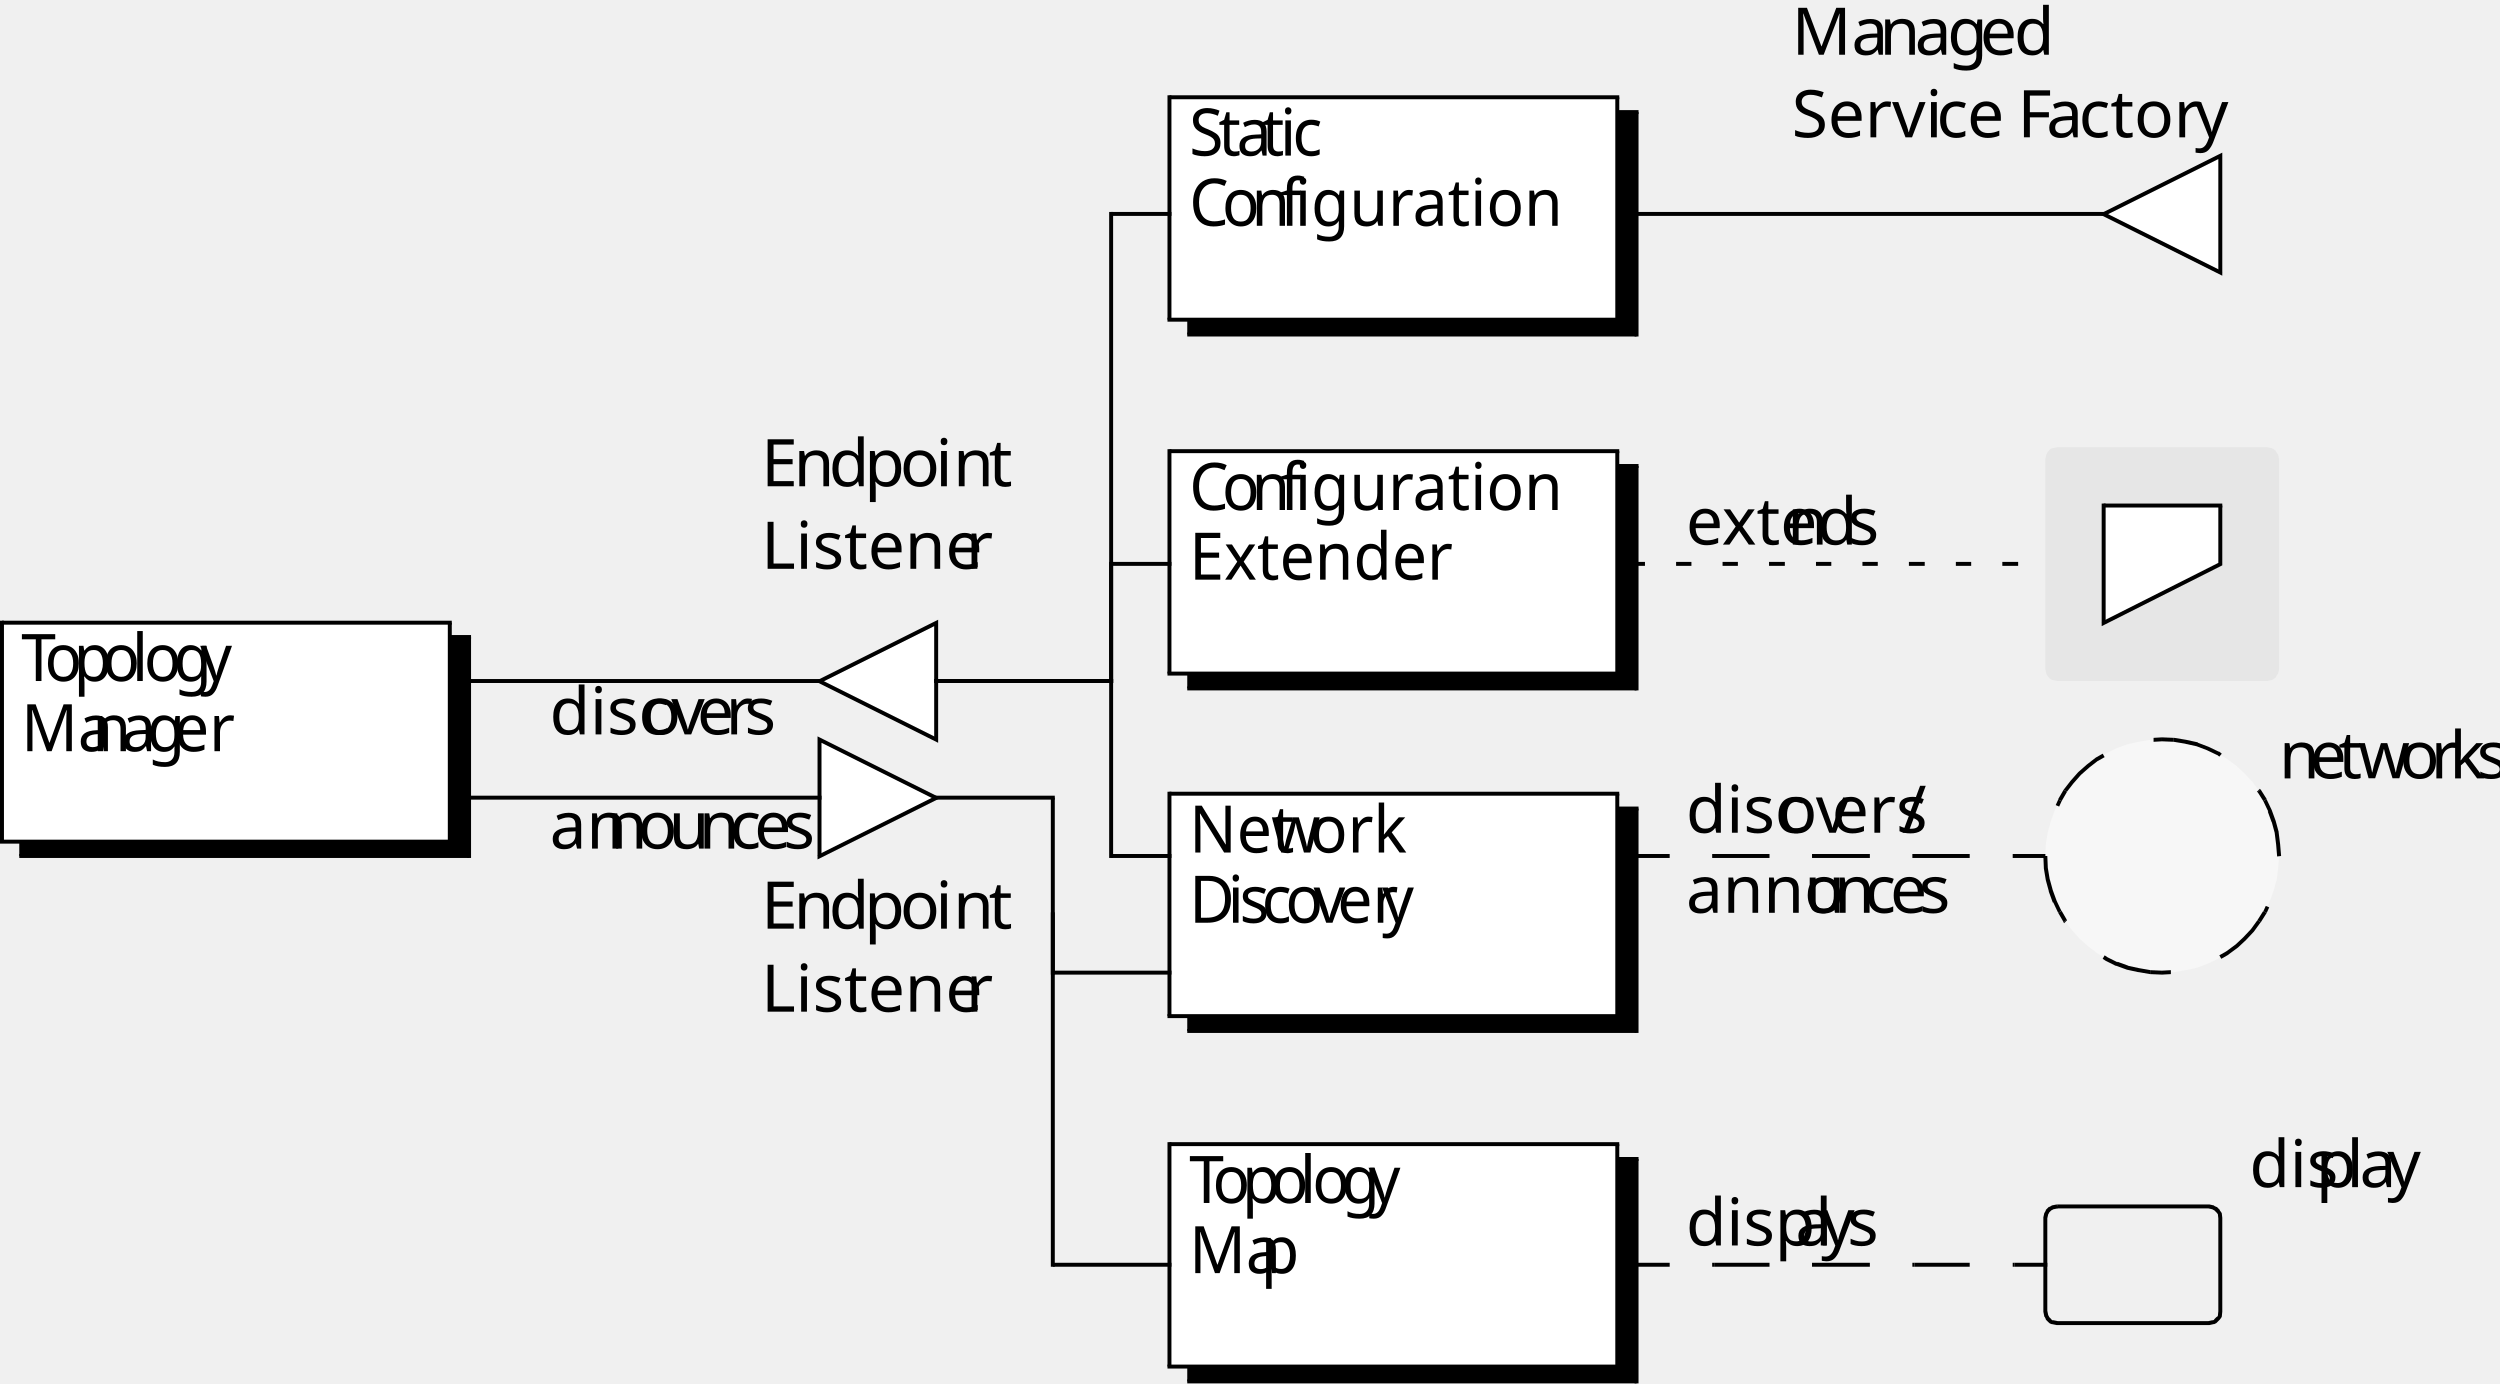
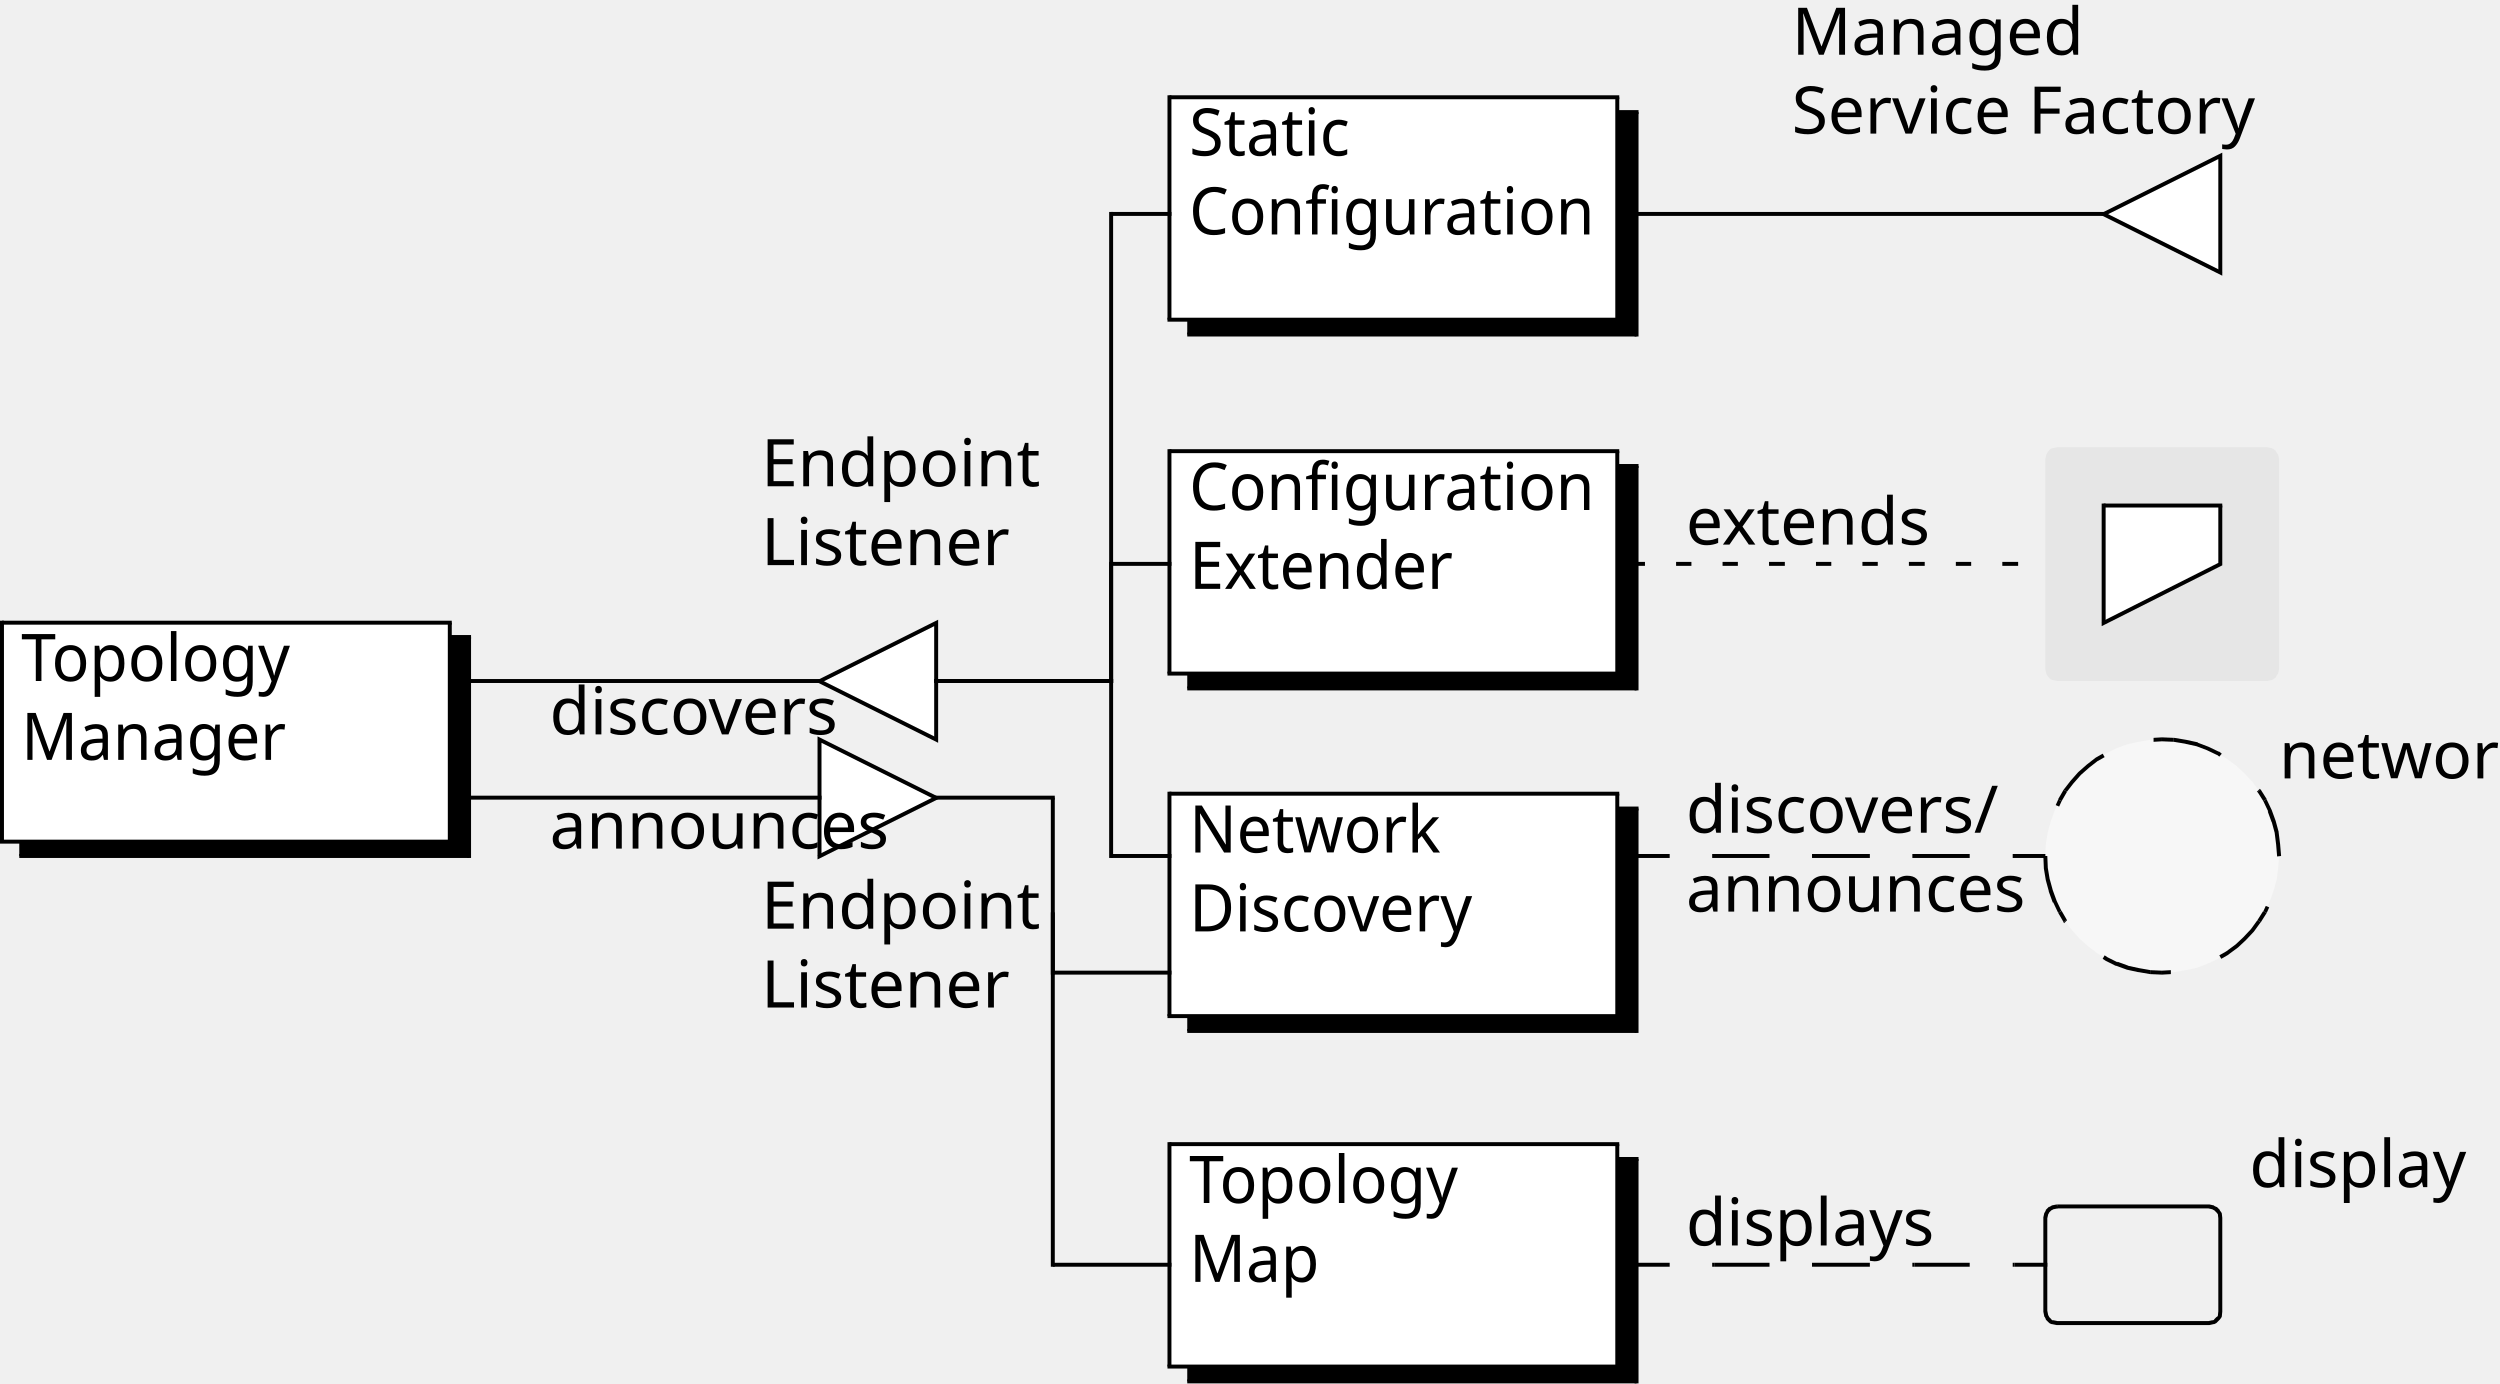
- <svg xmlns="http://www.w3.org/2000/svg" version="1.1" id="Layer_1" x="0px" y="0px" width="303.472px" height="167.928px" viewBox="0 0 303.472 167.928" style="enable-background:new 0 0 303.472 167.928;" xml:space="preserve">
+ <svg xmlns="http://www.w3.org/2000/svg" version="1.1" id="Layer_1" x="0px" y="0px" width="303.473px" height="167.928px" viewBox="0 0 303.473 167.928" enable-background="new 0 0 303.473 167.928" xml:space="preserve">
  <rect x="2.58" y="77.327" width="54.36" height="26.58" />
-   <rect x="2.58" y="77.087" width="54.6" height="0.48" />
+   <rect x="2.58" y="77.087" width="54.601" height="0.48" />
  <rect x="56.7" y="77.327" width="0.48" height="26.82" />
-   <rect x="2.34" y="103.667" width="54.6" height="0.48" />
+   <rect x="2.34" y="103.667" width="54.601" height="0.48" />
  <rect x="2.34" y="77.087" width="0.48" height="26.82" />
-   <rect x="0.24" y="75.587" style="fill:#FFFFFF;" width="54.36" height="26.58" />
+   <rect x="0.24" y="75.587" fill="#FFFFFF" width="54.36" height="26.58" />
  <rect x="0.24" y="75.347" width="54.6" height="0.48" />
-   <rect x="54.36" y="75.587" width="0.48" height="26.82" />
-   <rect y="101.927" width="54.6" height="0.48" />
-   <rect y="75.347" width="0.48" height="26.82" />
-   <text transform="matrix(1 0 0 1.0522 2.5796 82.6675)">
-     <tspan x="0" y="0" style="font-family:'ProductusOSGiBookc'; font-size:7.584;">T</tspan>
-     <tspan x="2.821" y="0" style="font-family:'ProductusOSGiBookc'; font-size:7.584;">o</tspan>
-     <tspan x="6.363" y="0" style="font-family:'ProductusOSGiBookc'; font-size:7.584;">p</tspan>
-     <tspan x="9.844" y="0" style="font-family:'ProductusOSGiBookc'; font-size:7.584;">o</tspan>
-     <tspan x="13.439" y="0" style="font-family:'ProductusOSGiBookc'; font-size:7.584;">l</tspan>
-     <tspan x="14.88" y="0" style="font-family:'ProductusOSGiBookc'; font-size:7.584;">o</tspan>
-     <tspan x="18.475" y="0" style="font-family:'ProductusOSGiBookc'; font-size:7.584;">g</tspan>
-     <tspan x="21.721" y="0" style="font-family:'ProductusOSGiBookc'; font-size:7.584;">y</tspan>
-   </text>
-   <text transform="matrix(1 0 0 1.0522 2.5796 91.1875)">
-     <tspan x="0" y="0" style="font-family:'ProductusOSGiBookc'; font-size:7.584;">Ma</tspan>
-     <tspan x="8.646" y="0" style="font-family:'ProductusOSGiBookc'; font-size:7.584;">n</tspan>
-     <tspan x="12.119" y="0" style="font-family:'ProductusOSGiBookc'; font-size:7.584;">a</tspan>
-     <tspan x="15.236" y="0" style="font-family:'ProductusOSGiBookc'; font-size:7.584;">g</tspan>
-     <tspan x="18.535" y="0" style="font-family:'ProductusOSGiBookc'; font-size:7.584;">er</tspan>
+   <rect x="54.36" y="75.587" width="0.479" height="26.82" />
+   <rect x="0" y="101.927" width="54.601" height="0.48" />
+   <rect x="0" y="75.347" width="0.48" height="26.82" />
+   <text transform="matrix(0.9504 0 0 1 2.5793 82.668)" enable-background="new    ">
+     <tspan x="0" y="0" font-family="'ProductusOSGiBookc'" font-size="7.98">Topology</tspan>
+     <tspan x="0" y="9.576" font-family="'ProductusOSGiBookc'" font-size="7.98">Manager</tspan>
  </text>
  <rect x="144.36" y="13.607" width="54.3" height="27" />
  <rect x="144.36" y="13.367" width="54.54" height="0.48" />
  <rect x="198.419" y="13.607" width="0.48" height="27.24" />
  <rect x="144.12" y="40.367" width="54.54" height="0.48" />
  <rect x="144.12" y="13.367" width="0.48" height="27.24" />
-   <rect x="141.959" y="11.807" style="fill:#FFFFFF;" width="54.36" height="27" />
-   <rect x="141.959" y="11.567" width="54.601" height="0.48" />
+   <rect x="141.959" y="11.807" fill="#FFFFFF" width="54.36" height="27" />
+   <rect x="141.959" y="11.567" width="54.602" height="0.48" />
  <rect x="196.08" y="11.807" width="0.48" height="27.24" />
  <rect x="141.72" y="38.567" width="54.6" height="0.48" />
  <rect x="141.72" y="11.567" width="0.479" height="27.24" />
-   <text transform="matrix(1 0 0 1.0522 144.3599 18.8872)">
-     <tspan x="0" y="0" style="font-family:'ProductusOSGiBookc'; font-size:7.584;">S</tspan>
-     <tspan x="3.534" y="0" style="font-family:'ProductusOSGiBookc'; font-size:7.584;">t</tspan>
-     <tspan x="5.749" y="0" style="font-family:'ProductusOSGiBookc'; font-size:7.584;">a</tspan>
-     <tspan x="8.812" y="0" style="font-family:'ProductusOSGiBookc'; font-size:7.584;">t</tspan>
-     <tspan x="11.027" y="0" style="font-family:'ProductusOSGiBookc'; font-size:7.584;">i</tspan>
-     <tspan x="12.521" y="0" style="font-family:'ProductusOSGiBookc'; font-size:7.584;">c</tspan>
-     <tspan x="15.403" y="0" style="font-family:'ProductusOSGiBookc'; font-size:7.584;"> </tspan>
+   <text transform="matrix(0.9504 0 0 1 144.3596 18.8867)" enable-background="new    ">
+     <tspan x="0" y="0" font-family="'ProductusOSGiBookc'" font-size="7.98">Static</tspan>
+     <tspan x="0" y="9.576" font-family="'ProductusOSGiBookc'" font-size="7.98">Configuration</tspan>
  </text>
-   <text transform="matrix(1 0 0 1.0522 144.3599 27.4077)">
-     <tspan x="0" y="0" style="font-family:'ProductusOSGiBookc'; font-size:7.584;">C</tspan>
-     <tspan x="3.967" y="0" style="font-family:'ProductusOSGiBookc'; font-size:7.584;">o</tspan>
-     <tspan x="7.562" y="0" style="font-family:'ProductusOSGiBookc'; font-size:7.584;">n</tspan>
-     <tspan x="11.027" y="0" style="font-family:'ProductusOSGiBookc'; font-size:7.584;">f</tspan>
-     <tspan x="12.832" y="0" style="font-family:'ProductusOSGiBookc'; font-size:7.584;">iguration</tspan>
-   </text>
-   <polyline style="fill-rule:evenodd;clip-rule:evenodd;fill:#FFFFFF;" points="113.64,89.747 113.64,75.587 99.48,82.667 " />
+   <polyline fill="#FFFFFF" points="113.64,89.747 113.64,75.587 99.48,82.667 " />
  <polyline points="113.4,89.747 113.4,75.587 113.52,75.407 113.76,75.827 99.6,82.907 99.36,82.907 98.88,82.667 99.36,82.487   113.88,75.228 113.88,89.747 " />
  <polyline points="99.6,82.487 113.76,89.567 113.88,89.747 113.88,90.167 99.36,82.907 " />
-   <polyline style="fill-rule:evenodd;clip-rule:evenodd;fill:#FFFFFF;" points="99.48,103.907 99.48,89.747 113.64,96.827 " />
-   <polyline points="99.24,103.907 99.24,89.387 113.76,96.647 114.24,96.827 113.76,97.067 113.52,97.067 99.36,89.987 99.6,89.567   99.72,89.747 99.72,103.907 " />
+   <polyline fill="#FFFFFF" points="99.48,103.907 99.48,89.747 113.64,96.827 " />
+   <polyline points="99.24,103.907 99.24,89.388 113.76,96.647 114.24,96.827 113.76,97.067 113.52,97.067 99.36,89.987 99.6,89.567   99.72,89.747 99.72,103.907 " />
  <polyline points="113.76,97.067 99.24,104.327 99.24,103.907 99.36,103.728 113.52,96.647 " />
-   <rect x="56.7" y="82.427" width="43.02" height="0.48" />
-   <rect x="56.7" y="96.587" width="43.02" height="0.48" />
-   <text transform="matrix(1 0 0 1 92.3999 59.0273)">
-     <tspan x="0" y="0" style="font-family:'ProductusSemibold'; font-size:7.98;">E</tspan>
-     <tspan x="3.958" y="0" style="font-family:'ProductusSemibold'; font-size:7.98;">n</tspan>
-     <tspan x="8.211" y="0" style="font-family:'ProductusSemibold'; font-size:7.98;">d</tspan>
-     <tspan x="12.528" y="0" style="font-family:'ProductusSemibold'; font-size:7.98;">p</tspan>
-     <tspan x="16.846" y="0" style="font-family:'ProductusSemibold'; font-size:7.98;">o</tspan>
-     <tspan x="21.163" y="0" style="font-family:'ProductusSemibold'; font-size:7.98;">i</tspan>
-     <tspan x="23.317" y="0" style="font-family:'ProductusSemibold'; font-size:7.98;">n</tspan>
-     <tspan x="27.626" y="0" style="font-family:'ProductusSemibold'; font-size:7.98;">t</tspan>
+   <rect x="56.7" y="82.427" width="43.021" height="0.48" />
+   <rect x="56.7" y="96.587" width="43.021" height="0.48" />
+   <text transform="matrix(1 0 0 1 92.3997 59.0273)" enable-background="new    ">
+     <tspan x="0" y="0" font-family="'ProductusSemibold'" font-size="7.98">Endpoint</tspan>
+     <tspan x="0" y="9.576" font-family="'ProductusSemibold'" font-size="7.98">Listener</tspan>
  </text>
-   <rect x="198.419" y="68.208" width="1.261" height="0.48" />
+   <rect x="198.419" y="68.208" width="1.262" height="0.48" />
  <rect x="203.459" y="68.208" width="1.86" height="0.48" />
-   <rect x="209.1" y="68.208" width="1.859" height="0.48" />
+   <rect x="209.1" y="68.208" width="1.858" height="0.48" />
  <rect x="214.74" y="68.208" width="1.92" height="0.48" />
-   <rect x="220.44" y="68.208" width="1.859" height="0.48" />
+   <rect x="220.44" y="68.208" width="1.858" height="0.48" />
  <rect x="226.08" y="68.208" width="1.86" height="0.48" />
  <rect x="231.72" y="68.208" width="1.92" height="0.48" />
  <rect x="237.419" y="68.208" width="1.86" height="0.48" />
  <rect x="243.06" y="68.208" width="1.92" height="0.48" />
  <rect x="248.7" y="68.208" width="1.92" height="0.48" />
  <rect x="254.4" y="68.208" width="1.2" height="0.48" />
-   <text transform="matrix(1 0 0 1 204.6597 101.0874)">
-     <tspan x="0" y="0" style="font-family:'ProductusOSGiBookc'; font-size:7.98;">disc</tspan>
-     <tspan x="11.092" y="0" style="font-family:'ProductusOSGiBookc'; font-size:7.98;">ov</tspan>
-     <tspan x="17.699" y="0" style="font-family:'ProductusOSGiBookc'; font-size:7.98;">ers</tspan>
-     <tspan x="26.214" y="0" style="font-family:'ProductusOSGiBookc'; font-size:7.98;">/</tspan>
+   <text transform="matrix(1 0 0 1 204.6599 101.0879)" enable-background="new    ">
+     <tspan x="0" y="0" font-family="'ProductusOSGiBookc'" font-size="7.98">discovers/</tspan>
+     <tspan x="0" y="9.576" font-family="'ProductusOSGiBookc'" font-size="7.98">announces</tspan>
  </text>
-   <text transform="matrix(1 0 0 1 66.7197 89.1475)">
-     <tspan x="0" y="0" style="font-family:'ProductusBook'; font-size:7.98;">disc</tspan>
-     <tspan x="11.1" y="0" style="font-family:'ProductusBook'; font-size:7.98;">o</tspan>
-     <tspan x="14.763" y="0" style="font-family:'ProductusBook'; font-size:7.98;">v</tspan>
-     <tspan x="17.891" y="0" style="font-family:'ProductusBook'; font-size:7.98;">e</tspan>
-     <tspan x="21.378" y="0" style="font-family:'ProductusBook'; font-size:7.98;">r</tspan>
-     <tspan x="23.652" y="0" style="font-family:'ProductusBook'; font-size:7.98;">s</tspan>
-   </text>
-   <text transform="matrix(1 0 0 1 66.7197 103.0073)">
-     <tspan x="0" y="0" style="font-family:'ProductusBook'; font-size:7.98;">an</tspan>
-     <tspan x="6.958" y="0" style="font-family:'ProductusBook'; font-size:7.98;">n</tspan>
-     <tspan x="10.677" y="0" style="font-family:'ProductusBook'; font-size:7.98;">o</tspan>
-     <tspan x="14.459" y="0" style="font-family:'ProductusBook'; font-size:7.98;">u</tspan>
-     <tspan x="18.123" y="0" style="font-family:'ProductusBook'; font-size:7.98;">n</tspan>
-     <tspan x="21.841" y="0" style="font-family:'ProductusBook'; font-size:7.98;">c</tspan>
-     <tspan x="24.841" y="0" style="font-family:'ProductusBook'; font-size:7.98;">e</tspan>
-     <tspan x="28.376" y="0" style="font-family:'ProductusBook'; font-size:7.98;">s</tspan>
-   </text>
-   <text transform="matrix(1 0 0 1 204.6597 110.8071)">
-     <tspan x="0" y="0" style="font-family:'ProductusOSGiBookc'; font-size:7.98;">anno</tspan>
-     <tspan x="14.396" y="0" style="font-family:'ProductusOSGiBookc'; font-size:7.98;">u</tspan>
-     <tspan x="18.002" y="0" style="font-family:'ProductusOSGiBookc'; font-size:7.98;">n</tspan>
-     <tspan x="21.657" y="0" style="font-family:'ProductusOSGiBookc'; font-size:7.98;">c</tspan>
-     <tspan x="24.777" y="0" style="font-family:'ProductusOSGiBookc'; font-size:7.98;">e</tspan>
-     <tspan x="28.257" y="0" style="font-family:'ProductusOSGiBookc'; font-size:7.98;">s</tspan>
-   </text>
-   <text transform="matrix(1 0 0 1 92.3994 69.0469)">
-     <tspan x="0" y="0" style="font-family:'ProductusSemibold'; font-size:7.98;">Listene</tspan>
-     <tspan x="24.865" y="0" style="font-family:'ProductusSemibold'; font-size:7.98;">r</tspan>
-   </text>
+   <text transform="matrix(1 0 0 1 66.7195 89.1475)" font-family="'ProductusBook'" font-size="7.98">discovers</text>
+   <text transform="matrix(1 0 0 1 66.7195 103.0078)" font-family="'ProductusBook'" font-size="7.98">announces</text>
  <rect x="144.36" y="98.147" width="54.3" height="27" />
  <rect x="144.36" y="97.907" width="54.54" height="0.48" />
  <rect x="198.419" y="98.147" width="0.48" height="27.24" />
  <rect x="144.12" y="124.907" width="54.54" height="0.48" />
  <rect x="144.12" y="97.907" width="0.48" height="27.24" />
-   <rect x="141.959" y="96.347" style="fill:#FFFFFF;" width="54.36" height="27" />
-   <rect x="141.959" y="96.107" width="54.601" height="0.48" />
+   <rect x="141.959" y="96.347" fill="#FFFFFF" width="54.36" height="27" />
+   <rect x="141.959" y="96.106" width="54.602" height="0.48" />
  <rect x="196.08" y="96.347" width="0.48" height="27.24" />
-   <rect x="141.72" y="123.107" width="54.6" height="0.48" />
-   <rect x="141.72" y="96.107" width="0.479" height="27.24" />
-   <text transform="matrix(1 0 0 1.0522 144.3599 103.4873)">
-     <tspan x="0" y="0" style="font-family:'ProductusOSGiBookc'; font-size:7.584;">Net</tspan>
-     <tspan x="9.958" y="0" style="font-family:'ProductusOSGiBookc'; font-size:7.584;">w</tspan>
-     <tspan x="14.645" y="0" style="font-family:'ProductusOSGiBookc'; font-size:7.584;">ork </tspan>
-   </text>
-   <text transform="matrix(1 0 0 1.0522 144.3599 112.0073)">
-     <tspan x="0" y="0" style="font-family:'ProductusOSGiBookc'; font-size:7.584;">D</tspan>
-     <tspan x="4.672" y="0" style="font-family:'ProductusOSGiBookc'; font-size:7.584;">i</tspan>
-     <tspan x="6.112" y="0" style="font-family:'ProductusOSGiBookc'; font-size:7.584;">s</tspan>
-     <tspan x="8.79" y="0" style="font-family:'ProductusOSGiBookc'; font-size:7.584;">c</tspan>
-     <tspan x="11.672" y="0" style="font-family:'ProductusOSGiBookc'; font-size:7.584;">o</tspan>
-     <tspan x="15.092" y="0" style="font-family:'ProductusOSGiBookc'; font-size:7.584;">v</tspan>
-     <tspan x="17.974" y="0" style="font-family:'ProductusOSGiBookc'; font-size:7.584;">er</tspan>
-     <tspan x="23.412" y="0" style="font-family:'ProductusOSGiBookc'; font-size:7.584;">y</tspan>
+   <rect x="141.72" y="123.106" width="54.6" height="0.48" />
+   <rect x="141.72" y="96.106" width="0.479" height="27.24" />
+   <text transform="matrix(0.9504 0 0 1 144.3596 103.4873)" enable-background="new    ">
+     <tspan x="0" y="0" font-family="'ProductusOSGiBookc'" font-size="7.98">Network</tspan>
+     <tspan x="0" y="9.576" font-family="'ProductusOSGiBookc'" font-size="7.98">Discovery</tspan>
  </text>
  <rect x="144.36" y="56.567" width="54.3" height="27" />
  <rect x="144.36" y="56.327" width="54.54" height="0.48" />
  <rect x="198.419" y="56.567" width="0.48" height="27.24" />
  <rect x="144.12" y="83.327" width="54.54" height="0.48" />
  <rect x="144.12" y="56.327" width="0.48" height="27.24" />
-   <rect x="141.959" y="54.767" style="fill:#FFFFFF;" width="54.36" height="27" />
-   <rect x="141.959" y="54.527" width="54.601" height="0.48" />
+   <rect x="141.959" y="54.767" fill="#FFFFFF" width="54.36" height="27" />
+   <rect x="141.959" y="54.527" width="54.602" height="0.48" />
  <rect x="196.08" y="54.767" width="0.48" height="27.24" />
  <rect x="141.72" y="81.527" width="54.6" height="0.48" />
  <rect x="141.72" y="54.527" width="0.479" height="27.24" />
-   <text transform="matrix(1 0 0 1.0522 144.3599 61.9072)">
-     <tspan x="0" y="0" style="font-family:'ProductusOSGiBookc'; font-size:7.584;">C</tspan>
-     <tspan x="3.967" y="0" style="font-family:'ProductusOSGiBookc'; font-size:7.584;">o</tspan>
-     <tspan x="7.562" y="0" style="font-family:'ProductusOSGiBookc'; font-size:7.584;">n</tspan>
-     <tspan x="11.027" y="0" style="font-family:'ProductusOSGiBookc'; font-size:7.584;">f</tspan>
-     <tspan x="12.832" y="0" style="font-family:'ProductusOSGiBookc'; font-size:7.584;">iguration</tspan>
+   <text transform="matrix(0.9504 0 0 1 144.3596 61.9072)" enable-background="new    ">
+     <tspan x="0" y="0" font-family="'ProductusOSGiBookc'" font-size="7.98">Configuration</tspan>
+     <tspan x="0" y="9.576" font-family="'ProductusOSGiBookc'" font-size="7.98">Extender</tspan>
  </text>
-   <text transform="matrix(1 0 0 1.0522 144.3599 70.3677)" style="font-family:'ProductusOSGiBookc'; font-size:7.584;">Extender</text>
-   <polyline style="fill-rule:evenodd;clip-rule:evenodd;fill:#FFFFFF;" points="269.52,33.047 269.52,18.887 255.36,25.967 " />
+   <polyline fill="#FFFFFF" points="269.52,33.047 269.52,18.887 255.36,25.967 " />
  <polyline points="269.28,33.047 269.28,18.887 269.4,18.707 269.64,19.127 255.48,26.208 255.24,26.208 254.76,25.967   255.24,25.787 269.76,18.527 269.76,33.047 " />
  <polyline points="255.48,25.787 269.64,32.867 269.76,33.047 269.76,33.467 255.24,26.208 " />
-   <text transform="matrix(1 0 0 1 217.4995 6.6475)">
-     <tspan x="0" y="0" style="font-family:'ProductusSemibold'; font-size:7.98;">Ma</tspan>
-     <tspan x="10.669" y="0" style="font-family:'ProductusSemibold'; font-size:7.98;">n</tspan>
-     <tspan x="14.922" y="0" style="font-family:'ProductusSemibold'; font-size:7.98;">a</tspan>
-     <tspan x="18.88" y="0" style="font-family:'ProductusSemibold'; font-size:7.98;">g</tspan>
-     <tspan x="22.838" y="0" style="font-family:'ProductusSemibold'; font-size:7.98;">e</tspan>
-     <tspan x="26.972" y="0" style="font-family:'ProductusSemibold'; font-size:7.98;">d</tspan>
+   <text transform="matrix(1 0 0 1 217.4998 6.6475)" enable-background="new    ">
+     <tspan x="0" y="0" font-family="'ProductusSemibold'" font-size="7.98">Managed</tspan>
+     <tspan x="0" y="9.576" font-family="'ProductusSemibold'" font-size="7.98">Service Factory</tspan>
  </text>
-   <text transform="matrix(1 0 0 1 217.4995 16.667)">
-     <tspan x="0" y="0" style="font-family:'ProductusSemibold'; font-size:7.98;">Servi</tspan>
-     <tspan x="17.571" y="0" style="font-family:'ProductusSemibold'; font-size:7.98;">c</tspan>
-     <tspan x="21.29" y="0" style="font-family:'ProductusSemibold'; font-size:7.98;">e</tspan>
-     <tspan x="25.368" y="0" style="font-family:'ProductusSemibold'; font-size:7.98;"> </tspan>
-     <tspan x="27.402" y="0" style="font-family:'ProductusSemibold'; font-size:7.98;">F</tspan>
-     <tspan x="30.882" y="0" style="font-family:'ProductusSemibold'; font-size:7.98;">a</tspan>
-     <tspan x="34.84" y="0" style="font-family:'ProductusSemibold'; font-size:7.98;">ctor</tspan>
-     <tspan x="48.924" y="0" style="font-family:'ProductusSemibold'; font-size:7.98;">y</tspan>
-   </text>
-   <rect x="198.419" y="25.728" width="57.181" height="0.48" />
+   <rect x="198.419" y="25.728" width="57.182" height="0.48" />
  <rect x="144.36" y="140.688" width="54.3" height="27" />
-   <rect x="144.36" y="140.447" width="54.54" height="0.48" />
-   <rect x="198.419" y="140.688" width="0.48" height="27.24" />
-   <rect x="144.12" y="167.447" width="54.54" height="0.48" />
-   <rect x="144.12" y="140.447" width="0.48" height="27.24" />
-   <rect x="141.959" y="138.888" style="fill:#FFFFFF;" width="54.36" height="27" />
-   <rect x="141.959" y="138.647" width="54.601" height="0.479" />
+   <rect x="144.36" y="140.447" width="54.54" height="0.479" />
+   <rect x="198.419" y="140.688" width="0.48" height="27.239" />
+   <rect x="144.12" y="167.447" width="54.54" height="0.479" />
+   <rect x="144.12" y="140.447" width="0.48" height="27.239" />
+   <rect x="141.959" y="138.888" fill="#FFFFFF" width="54.36" height="27" />
+   <rect x="141.959" y="138.647" width="54.602" height="0.479" />
  <rect x="196.08" y="138.888" width="0.48" height="27.239" />
  <rect x="141.72" y="165.647" width="54.6" height="0.479" />
  <rect x="141.72" y="138.647" width="0.479" height="27.24" />
-   <text transform="matrix(1 0 0 1.0522 144.3599 146.0273)">
-     <tspan x="0" y="0" style="font-family:'ProductusOSGiBookc'; font-size:7.584;">T</tspan>
-     <tspan x="2.821" y="0" style="font-family:'ProductusOSGiBookc'; font-size:7.584;">o</tspan>
-     <tspan x="6.416" y="0" style="font-family:'ProductusOSGiBookc'; font-size:7.584;">p</tspan>
-     <tspan x="9.897" y="0" style="font-family:'ProductusOSGiBookc'; font-size:7.584;">o</tspan>
-     <tspan x="13.438" y="0" style="font-family:'ProductusOSGiBookc'; font-size:7.584;">l</tspan>
-     <tspan x="14.933" y="0" style="font-family:'ProductusOSGiBookc'; font-size:7.584;">o</tspan>
-     <tspan x="18.475" y="0" style="font-family:'ProductusOSGiBookc'; font-size:7.584;">g</tspan>
-     <tspan x="21.773" y="0" style="font-family:'ProductusOSGiBookc'; font-size:7.584;">y</tspan>
+   <text transform="matrix(0.9504 0 0 1 144.3596 146.0273)" enable-background="new    ">
+     <tspan x="0" y="0" font-family="'ProductusOSGiBookc'" font-size="7.98">Topology</tspan>
+     <tspan x="0" y="9.576" font-family="'ProductusOSGiBookc'" font-size="7.98">Map</tspan>
  </text>
-   <text transform="matrix(1 0 0 1.0522 144.3599 154.5479)">
-     <tspan x="0" y="0" style="font-family:'ProductusOSGiBookc'; font-size:7.584;">Ma</tspan>
-     <tspan x="8.691" y="0" style="font-family:'ProductusOSGiBookc'; font-size:7.584;">p</tspan>
-   </text>
-   <rect x="198.419" y="103.667" width="4.261" height="0.48" />
+   <rect x="198.419" y="103.667" width="4.262" height="0.48" />
  <rect x="207.839" y="103.667" width="6.96" height="0.48" />
  <rect x="219.959" y="103.667" width="7.021" height="0.48" />
  <rect x="232.14" y="103.667" width="6.96" height="0.48" />
  <rect x="244.32" y="103.667" width="4.2" height="0.48" />
  <rect x="134.64" y="25.728" width="0.479" height="57.18" />
  <rect x="134.879" y="25.728" width="7.32" height="0.48" />
  <rect x="113.4" y="82.427" width="21.72" height="0.48" />
  <rect x="134.64" y="68.208" width="0.479" height="14.46" />
  <rect x="134.879" y="68.208" width="7.32" height="0.48" />
  <rect x="113.4" y="82.427" width="21.72" height="0.48" />
  <rect x="134.64" y="82.667" width="0.479" height="21.48" />
  <rect x="134.879" y="103.667" width="7.32" height="0.48" />
-   <polyline style="fill-rule:evenodd;clip-rule:evenodd;fill:#F7F7F7;" points="276.66,103.907 276.54,102.467 276.36,101.027   276,99.708 275.52,98.387 274.919,97.127 274.2,95.987 273.419,94.907 272.459,93.887 271.5,92.987 270.36,92.147 269.22,91.427   267.959,90.827 266.7,90.347 265.32,90.047 263.879,89.807 262.44,89.747 261,89.807 259.62,90.047 258.24,90.347 256.919,90.827   255.72,91.427 254.52,92.147 253.44,92.987 252.419,93.887 251.52,94.907 250.68,95.987 250.02,97.127 249.419,98.387   248.94,99.708 248.58,101.027 248.339,102.467 248.28,103.907 248.339,105.347 248.58,106.787 248.94,108.107 249.419,109.427   250.02,110.688 250.68,111.827 251.52,112.907 252.419,113.927 253.44,114.827 254.52,115.667 255.72,116.387 256.919,116.987   258.24,117.467 259.62,117.767 261,118.007 262.44,118.067 263.879,118.007 265.32,117.767 266.7,117.467 267.959,116.987   269.22,116.387 270.36,115.667 271.5,114.827 272.459,113.927 273.419,112.907 274.2,111.827 274.919,110.688 275.52,109.427   276,108.107 276.36,106.787 276.54,105.347 276.66,103.907 " />
-   <polyline points="276.419,103.967 276.299,102.527 276.12,101.087 275.76,99.767 275.76,99.827 275.28,98.507 275.339,98.507   274.74,97.247 275.16,97.007 275.16,97.067 275.76,98.327 276.24,99.647 276.6,100.967 276.6,101.027 276.78,102.467 276.9,103.907   " />
-   <polyline points="274.74,97.247 274.02,96.107 274.02,96.167 274.379,95.807 274.44,95.867 275.16,97.007 " />
-   <polyline points="274.02,96.167 274.379,95.807 274.32,95.747 273.959,96.107 " />
-   <polyline points="269.4,91.847 269.1,91.607 269.16,91.667 267.9,91.067 266.64,90.587 265.26,90.287 265.32,90.287 263.879,90.047   263.879,89.567 263.94,89.567 265.379,89.807 266.76,90.107 266.82,90.167 268.08,90.647 269.339,91.247 269.4,91.247 269.7,91.487   " />
+   <polyline fill="#F7F7F7" points="276.66,103.907 276.54,102.467 276.36,101.026 276,99.708 275.52,98.388 274.919,97.127   274.2,95.987 273.419,94.907 272.459,93.888 271.5,92.987 270.36,92.147 269.22,91.427 267.959,90.827 266.7,90.347 265.32,90.047   263.879,89.808 262.44,89.747 261,89.808 259.62,90.047 258.24,90.347 256.919,90.827 255.72,91.427 254.52,92.147 253.44,92.987   252.419,93.888 251.52,94.907 250.68,95.987 250.02,97.127 249.419,98.388 248.94,99.708 248.58,101.026 248.339,102.467   248.28,103.907 248.339,105.347 248.58,106.787 248.94,108.106 249.419,109.427 250.02,110.688 250.68,111.827 251.52,112.907   252.419,113.927 253.44,114.827 254.52,115.667 255.72,116.388 256.919,116.987 258.24,117.467 259.62,117.767 261,118.007   262.44,118.067 263.879,118.007 265.32,117.767 266.7,117.467 267.959,116.987 269.22,116.388 270.36,115.667 271.5,114.827   272.459,113.927 273.419,112.907 274.2,111.827 274.919,110.688 275.52,109.427 276,108.106 276.36,106.787 276.54,105.347   276.66,103.907 " />
+   <polyline points="276.419,103.967 276.299,102.526 276.12,101.087 275.76,99.767 275.76,99.827 275.28,98.507 275.339,98.507   274.74,97.247 275.16,97.007 275.16,97.067 275.76,98.327 276.24,99.647 276.6,100.967 276.6,101.026 276.78,102.467 276.9,103.907   " />
+   <polyline points="274.74,97.247 274.02,96.106 274.02,96.167 274.379,95.808 274.44,95.867 275.16,97.007 " />
+   <polyline points="274.02,96.167 274.379,95.808 274.32,95.747 273.959,96.106 " />
+   <polyline points="269.4,91.847 269.1,91.606 269.16,91.667 267.9,91.067 266.64,90.587 265.26,90.287 265.32,90.287 263.879,90.047   263.879,89.567 263.94,89.567 265.379,89.808 266.76,90.106 266.82,90.167 268.08,90.647 269.339,91.247 269.4,91.247 269.7,91.487   " />
  <polyline points="263.879,90.047 262.44,89.987 262.44,89.507 263.879,89.567 " />
  <polyline points="262.44,89.987 262.44,89.507 261.419,89.567 261.419,90.047 " />
-   <polyline points="255.48,91.907 254.64,92.387 254.7,92.327 253.62,93.167 252.6,94.067 251.7,95.087 250.86,96.167 250.919,96.107   250.5,95.867 251.339,94.787 252.24,93.767 252.299,93.708 253.32,92.807 254.4,91.967 255.24,91.487 " />
-   <polyline points="250.919,96.107 250.26,97.247 249.839,97.067 249.839,97.007 250.5,95.867 " />
+   <polyline points="255.48,91.907 254.64,92.388 254.7,92.327 253.62,93.167 252.6,94.067 251.7,95.087 250.86,96.167 250.919,96.106   250.5,95.867 251.339,94.787 252.24,93.767 252.299,93.708 253.32,92.808 254.4,91.967 255.24,91.487 " />
+   <polyline points="250.919,96.106 250.26,97.247 249.839,97.067 249.839,97.007 250.5,95.867 " />
  <polyline points="250.26,97.247 249.839,97.067 249.54,97.728 249.959,97.907 " />
-   <polyline points="248.52,103.907 248.52,103.907 248.58,105.347 248.82,106.787 248.82,106.728 249.18,108.047 249.66,109.367   250.26,110.627 250.26,110.567 249.839,110.807 249.24,109.547 249.18,109.547 248.7,108.228 248.7,108.167 248.339,106.847   248.1,105.407 248.1,105.347 248.04,103.907 " />
-   <polyline points="250.26,110.567 250.919,111.708 250.86,111.647 250.5,112.007 250.5,111.947 249.839,110.807 " />
+   <polyline points="248.52,103.907 248.52,103.907 248.58,105.347 248.82,106.787 248.82,106.728 249.18,108.047 249.66,109.367   250.26,110.627 250.26,110.567 249.839,110.808 249.24,109.547 249.18,109.547 248.7,108.228 248.7,108.167 248.339,106.847   248.1,105.407 248.1,105.347 248.04,103.907 " />
+   <polyline points="250.26,110.567 250.919,111.708 250.86,111.647 250.5,112.007 250.5,111.947 249.839,110.808 " />
  <polyline points="250.86,111.647 250.5,112.007 250.56,112.067 250.919,111.708 " />
-   <polyline points="255.48,115.967 255.839,116.208 257.04,116.807 257.04,116.747 258.36,117.228 258.299,117.228 259.68,117.527   261.06,117.767 261,117.767 261,118.247 259.62,118.007 259.56,118.007 258.18,117.708 256.86,117.228 256.799,117.228   255.6,116.627 255.24,116.387 " />
-   <polyline points="261,117.767 262.44,117.827 262.44,118.307 261,118.247 " />
-   <polyline points="262.44,117.827 262.44,118.307 263.52,118.247 263.52,117.767 " />
-   <polyline points="269.4,115.967 270.24,115.487 271.379,114.647 272.339,113.747 272.28,113.807 273.24,112.787 274.02,111.708   274.44,111.947 274.379,112.007 273.6,113.087 272.64,114.107 271.68,115.007 270.54,115.847 270.48,115.907 269.64,116.387 " />
-   <polyline points="274.02,111.708 274.74,110.567 274.74,110.627 275.16,110.807 274.44,111.947 " />
-   <polyline points="274.74,110.627 275.16,110.807 275.459,110.147 275.04,109.967 " />
-   <text transform="matrix(1 0 0 1 276.6597 94.4873)">
-     <tspan x="0" y="0" style="font-family:'ProductusBook'; font-size:7.98;">n</tspan>
-     <tspan x="3.703" y="0" style="font-family:'ProductusBook'; font-size:7.98;">e</tspan>
-     <tspan x="7.189" y="0" style="font-family:'ProductusBook'; font-size:7.98;">t</tspan>
-     <tspan x="9.592" y="0" style="font-family:'ProductusBook'; font-size:7.98;">w</tspan>
-     <tspan x="14.635" y="0" style="font-family:'ProductusBook'; font-size:7.98;">o</tspan>
-     <tspan x="18.418" y="0" style="font-family:'ProductusBook'; font-size:7.98;">r</tspan>
-     <tspan x="20.691" y="0" style="font-family:'ProductusBook'; font-size:7.98;">k</tspan>
-     <tspan x="23.995" y="0" style="font-family:'ProductusBook'; font-size:7.98;">s</tspan>
-   </text>
+   <polyline points="255.48,115.967 255.839,116.208 257.04,116.808 257.04,116.747 258.36,117.228 258.299,117.228 259.68,117.526   261.06,117.767 261,117.767 261,118.247 259.62,118.007 259.56,118.007 258.18,117.708 256.86,117.228 256.799,117.228   255.6,116.627 255.24,116.388 " />
+   <polyline points="261,117.767 262.44,117.827 262.44,118.308 261,118.247 " />
+   <polyline points="262.44,117.827 262.44,118.308 263.52,118.247 263.52,117.767 " />
+   <polyline points="269.4,115.967 270.24,115.487 271.379,114.647 272.339,113.747 272.28,113.808 273.24,112.787 274.02,111.708   274.44,111.947 274.379,112.007 273.6,113.087 272.64,114.106 271.68,115.007 270.54,115.847 270.48,115.907 269.64,116.388 " />
+   <polyline points="274.02,111.708 274.74,110.567 274.74,110.627 275.16,110.808 274.44,111.947 " />
+   <polyline points="274.74,110.627 275.16,110.808 275.459,110.147 275.04,109.967 " />
+   <text transform="matrix(1 0 0 1 276.6599 94.4873)" font-family="'ProductusBook'" font-size="7.98">networks</text>
  <rect x="113.4" y="96.587" width="14.64" height="0.48" />
  <rect x="127.56" y="96.827" width="0.479" height="21.48" />
  <rect x="127.799" y="117.827" width="14.4" height="0.48" />
  <rect x="127.56" y="110.747" width="0.479" height="43.021" />
-   <rect x="127.799" y="153.287" width="14.4" height="0.48" />
-   <polyline points="249.78,146.688 249.18,146.808 249.24,146.808 249,146.928 249.06,146.867 248.7,147.228 248.76,147.167   248.64,147.407 248.64,147.348 248.52,147.888 248.52,147.827 248.52,159.167 248.52,159.107 248.64,159.707 248.64,159.647   248.76,159.888 248.7,159.827 249.06,160.188 249,160.188 249.24,160.308 249.18,160.247 249.78,160.367 249.72,160.367   268.14,160.367 268.08,160.367 268.62,160.247 268.56,160.308 268.799,160.188 268.74,160.188 269.1,159.827 269.1,159.888   269.28,159.647 269.22,159.768 269.28,159.167 269.28,147.827 269.28,147.888 269.22,147.348 269.28,147.468 269.1,147.228   268.74,146.867 268.799,146.928 268.56,146.808 268.62,146.808 268.08,146.688 268.14,146.688 249.72,146.688 249.72,146.207   268.2,146.207 268.74,146.327 268.799,146.388 269.04,146.507 269.1,146.507 269.459,146.867 269.459,146.928 269.64,147.167   269.7,147.287 269.76,147.827 269.76,159.228 269.7,159.827 269.64,159.947 269.459,160.188 269.04,160.607 268.799,160.728   268.74,160.728 268.2,160.848 249.66,160.848 249.06,160.728 249,160.728 248.76,160.607 248.339,160.188 248.339,160.127   248.22,159.888 248.16,159.827 248.04,159.228 248.04,147.768 248.16,147.228 248.22,147.167 248.339,146.928 248.339,146.867   248.7,146.507 248.76,146.507 249,146.388 249.06,146.327 249.66,146.207 " />
+   <rect x="127.799" y="153.287" width="14.4" height="0.479" />
+   <polyline points="249.78,146.688 249.18,146.808 249.24,146.808 249,146.928 249.06,146.867 248.7,147.228 248.76,147.167   248.64,147.407 248.64,147.349 248.52,147.888 248.52,147.827 248.52,159.167 248.52,159.106 248.64,159.707 248.64,159.647   248.76,159.888 248.7,159.827 249.06,160.188 249,160.188 249.24,160.308 249.18,160.247 249.78,160.367 249.72,160.367   268.14,160.367 268.08,160.367 268.62,160.247 268.56,160.308 268.799,160.188 268.74,160.188 269.1,159.827 269.1,159.888   269.28,159.647 269.22,159.769 269.28,159.167 269.28,147.827 269.28,147.888 269.22,147.349 269.28,147.468 269.1,147.228   268.74,146.867 268.799,146.928 268.56,146.808 268.62,146.808 268.08,146.688 268.14,146.688 249.72,146.688 249.72,146.207   268.2,146.207 268.74,146.327 268.799,146.388 269.04,146.507 269.1,146.507 269.459,146.867 269.459,146.928 269.64,147.167   269.7,147.287 269.76,147.827 269.76,159.228 269.7,159.827 269.64,159.947 269.459,160.188 269.04,160.606 268.799,160.728   268.74,160.728 268.2,160.849 249.66,160.849 249.06,160.728 249,160.728 248.76,160.606 248.339,160.188 248.339,160.127   248.22,159.888 248.16,159.827 248.04,159.228 248.04,147.769 248.16,147.228 248.22,147.167 248.339,146.928 248.339,146.867   248.7,146.507 248.76,146.507 249,146.388 249.06,146.327 249.66,146.207 " />
  <polyline points="249.72,146.688 249.78,146.688 249.66,146.207 249.72,146.207 " />
-   <rect x="198.419" y="153.287" width="0.24" height="0.48" />
-   <rect x="198.66" y="153.287" width="4.021" height="0.48" />
-   <rect x="207.839" y="153.287" width="0.24" height="0.48" />
-   <rect x="208.08" y="153.287" width="6.72" height="0.48" />
-   <rect x="219.959" y="153.287" width="0.24" height="0.48" />
-   <rect x="220.2" y="153.287" width="6.78" height="0.48" />
-   <rect x="232.14" y="153.287" width="0.239" height="0.48" />
-   <rect x="232.379" y="153.287" width="6.721" height="0.48" />
-   <rect x="244.32" y="153.287" width="0.24" height="0.48" />
-   <rect x="244.56" y="153.287" width="3.96" height="0.48" />
-   <text transform="matrix(1 0 0 1 204.6597 151.1875)">
-     <tspan x="0" y="0" style="font-family:'ProductusOSGiBookc'; font-size:7.98;">displ</tspan>
-     <tspan x="13.271" y="0" style="font-family:'ProductusOSGiBookc'; font-size:7.98;">a</tspan>
-     <tspan x="16.391" y="0" style="font-family:'ProductusOSGiBookc'; font-size:7.98;">y</tspan>
-     <tspan x="19.559" y="0" style="font-family:'ProductusOSGiBookc'; font-size:7.98;">s</tspan>
-   </text>
-   <polyline style="fill-rule:evenodd;clip-rule:evenodd;fill:#E6E6E6;" points="249.72,54.287 249.12,54.407 248.879,54.527   248.7,54.708 248.52,54.947 248.4,55.188 248.28,55.728 248.28,81.228 248.4,81.767 248.52,82.007 248.7,82.247 248.879,82.427   249.12,82.547 249.72,82.667 275.22,82.667 275.76,82.547 276,82.427 276.24,82.247 276.36,82.007 276.54,81.767 276.66,81.228   276.66,55.728 276.54,55.188 276.36,54.947 276.24,54.708 276,54.527 275.76,54.407 275.22,54.287 249.72,54.287 " />
-   <polyline style="fill-rule:evenodd;clip-rule:evenodd;fill:#FFFFFF;" points="255.36,75.587 255.36,61.367 269.52,61.367   269.52,68.447 " />
+   <rect x="198.419" y="153.287" width="0.24" height="0.479" />
+   <rect x="198.66" y="153.287" width="4.021" height="0.479" />
+   <rect x="207.839" y="153.287" width="0.24" height="0.479" />
+   <rect x="208.08" y="153.287" width="6.72" height="0.479" />
+   <rect x="219.959" y="153.287" width="0.24" height="0.479" />
+   <rect x="220.2" y="153.287" width="6.78" height="0.479" />
+   <rect x="232.14" y="153.287" width="0.238" height="0.479" />
+   <rect x="232.379" y="153.287" width="6.722" height="0.479" />
+   <rect x="244.32" y="153.287" width="0.24" height="0.479" />
+   <rect x="244.56" y="153.287" width="3.96" height="0.479" />
+   <text transform="matrix(1 0 0 1 204.6599 151.1875)" font-family="'ProductusOSGiBookc'" font-size="7.98">displays</text>
+   <polyline fill="#E6E6E6" points="249.72,54.287 249.12,54.407 248.879,54.527 248.7,54.708 248.52,54.947 248.4,55.188   248.28,55.728 248.28,81.228 248.4,81.767 248.52,82.007 248.7,82.247 248.879,82.427 249.12,82.547 249.72,82.667 275.22,82.667   275.76,82.547 276,82.427 276.24,82.247 276.36,82.007 276.54,81.767 276.66,81.228 276.66,55.728 276.54,55.188 276.36,54.947   276.24,54.708 276,54.527 275.76,54.407 275.22,54.287 249.72,54.287 " />
+   <polyline fill="#FFFFFF" points="255.36,75.587 255.36,61.367 269.52,61.367 269.52,68.447 " />
  <rect x="255.12" y="61.127" width="0.48" height="14.46" />
-   <rect x="255.36" y="61.127" width="14.4" height="0.48" />
+   <rect x="255.36" y="61.127" width="14.399" height="0.48" />
  <polyline points="269.76,61.367 269.76,68.627 269.64,68.688 255.48,75.827 255.12,76.007 255.12,75.587 255.24,75.407   269.4,68.267 269.64,68.688 269.28,68.447 269.28,61.367 " />
-   <text transform="matrix(1 0 0 1 273.0601 144.1074)">
-     <tspan x="0" y="0" style="font-family:'ProductusBook'; font-size:7.98;">dis</tspan>
-     <tspan x="8.076" y="0" style="font-family:'ProductusBook'; font-size:7.98;">p</tspan>
-     <tspan x="11.794" y="0" style="font-family:'ProductusBook'; font-size:7.98;">l</tspan>
-     <tspan x="13.358" y="0" style="font-family:'ProductusBook'; font-size:7.98;">a</tspan>
-     <tspan x="16.718" y="0" style="font-family:'ProductusBook'; font-size:7.98;">y</tspan>
-   </text>
-   <text transform="matrix(1 0 0 1 204.6597 66.1074)">
-     <tspan x="0" y="0" style="font-family:'ProductusOSGiBookc'; font-size:7.98;">exte</tspan>
-     <tspan x="12.297" y="0" style="font-family:'ProductusOSGiBookc'; font-size:7.98;">n</tspan>
-     <tspan x="15.903" y="0" style="font-family:'ProductusOSGiBookc'; font-size:7.98;">d</tspan>
-     <tspan x="19.622" y="0" style="font-family:'ProductusOSGiBookc'; font-size:7.98;">s</tspan>
-   </text>
-   <text transform="matrix(1 0 0 1 92.3999 112.7275)">
-     <tspan x="0" y="0" style="font-family:'ProductusSemibold'; font-size:7.98;">E</tspan>
-     <tspan x="3.958" y="0" style="font-family:'ProductusSemibold'; font-size:7.98;">n</tspan>
-     <tspan x="8.211" y="0" style="font-family:'ProductusSemibold'; font-size:7.98;">d</tspan>
-     <tspan x="12.528" y="0" style="font-family:'ProductusSemibold'; font-size:7.98;">p</tspan>
-     <tspan x="16.846" y="0" style="font-family:'ProductusSemibold'; font-size:7.98;">o</tspan>
-     <tspan x="21.163" y="0" style="font-family:'ProductusSemibold'; font-size:7.98;">i</tspan>
-     <tspan x="23.317" y="0" style="font-family:'ProductusSemibold'; font-size:7.98;">n</tspan>
-     <tspan x="27.626" y="0" style="font-family:'ProductusSemibold'; font-size:7.98;">t</tspan>
-   </text>
-   <text transform="matrix(1 0 0 1 92.3999 122.8081)">
-     <tspan x="0" y="0" style="font-family:'ProductusSemibold'; font-size:7.98;">Listene</tspan>
-     <tspan x="24.865" y="0" style="font-family:'ProductusSemibold'; font-size:7.98;">r</tspan>
+   <text transform="matrix(1 0 0 1 273.0603 144.1074)" font-family="'ProductusBook'" font-size="7.98">display</text>
+   <text transform="matrix(1 0 0 1 204.6599 66.1074)" font-family="'ProductusOSGiBookc'" font-size="7.98">extends</text>
+   <text transform="matrix(1 0 0 1 92.3997 112.7275)" enable-background="new    ">
+     <tspan x="0" y="0" font-family="'ProductusSemibold'" font-size="7.98">Endpoint</tspan>
+     <tspan x="0" y="9.576" font-family="'ProductusSemibold'" font-size="7.98">Listener</tspan>
  </text>
</svg>
